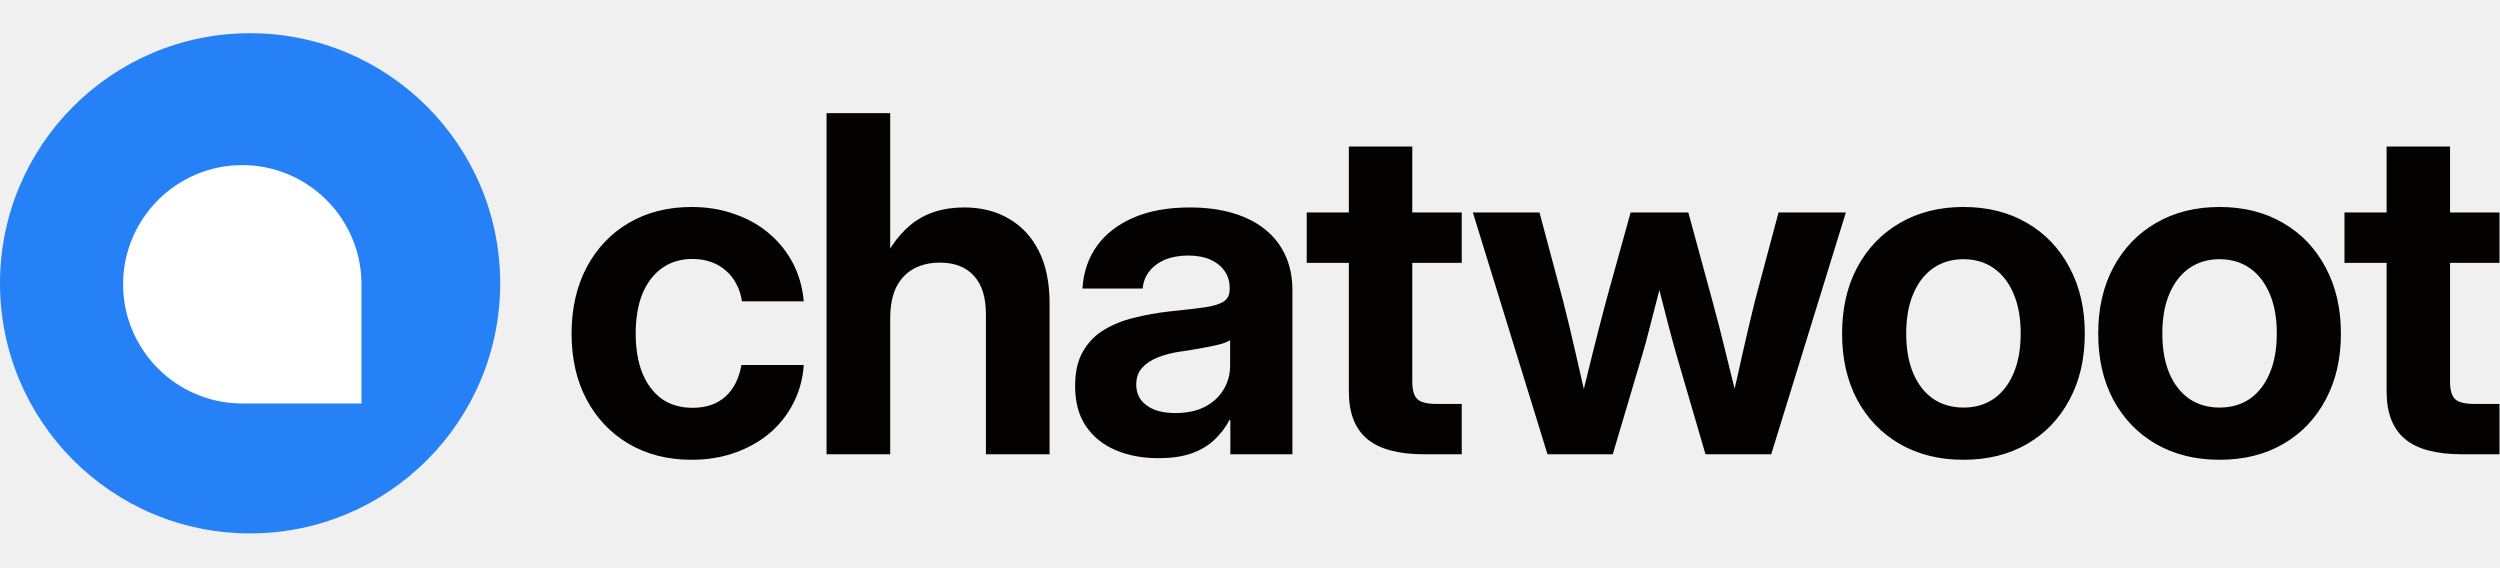
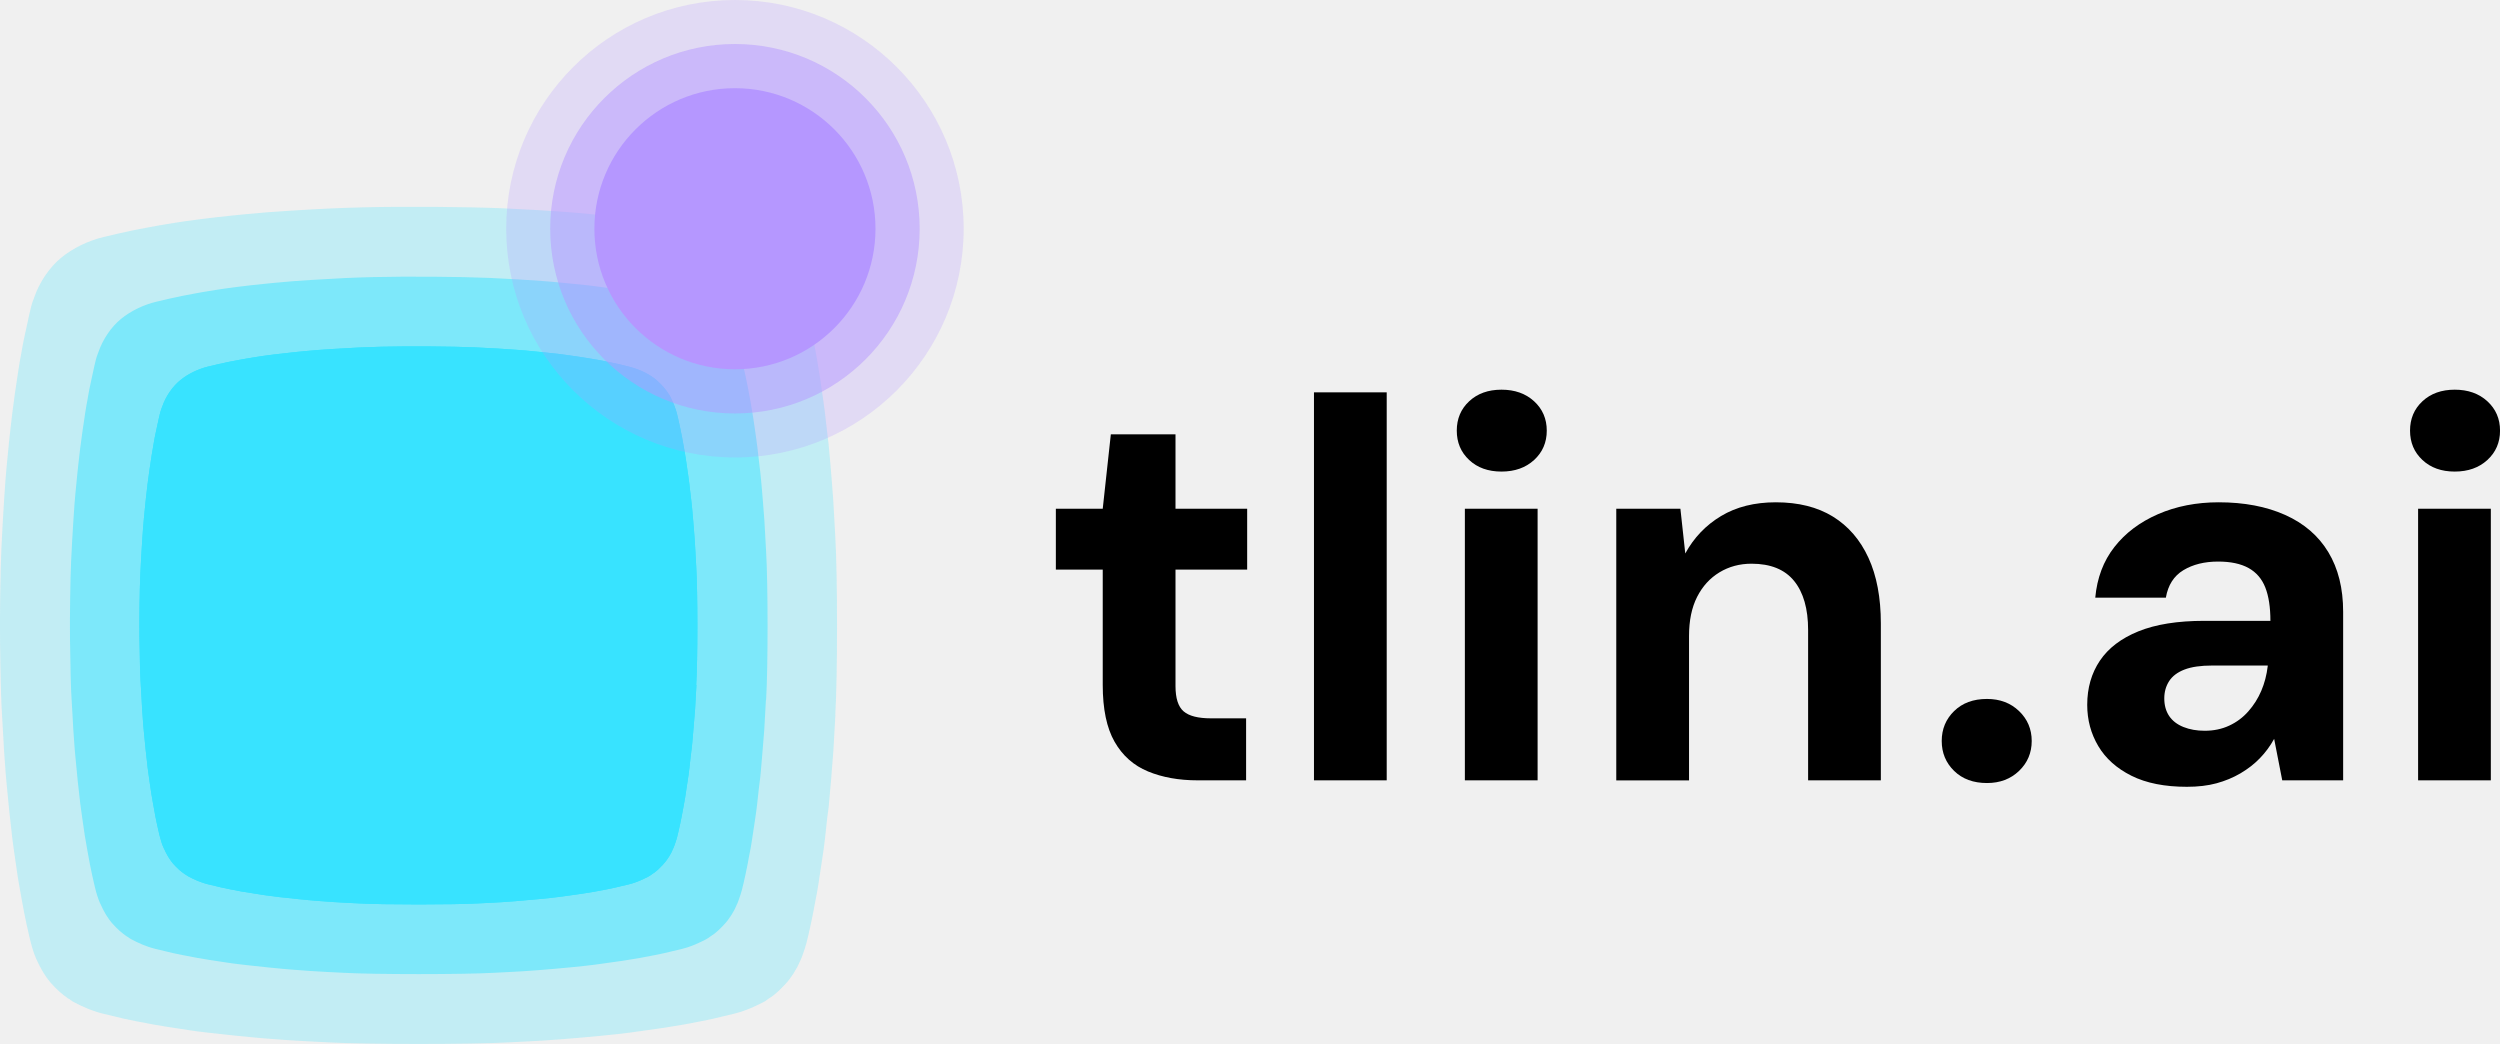
- <svg xmlns="http://www.w3.org/2000/svg" width="2559" height="581" viewBox="0 0 2559 581" fill="none">
-   <path d="M256 546C397.385 546 512 431.385 512 290C512 148.615 397.385 34 256 34C114.615 34 0 148.615 0 290C0 431.385 114.615 546 256 546Z" fill="#2781F6" />
-   <path d="M367 410H247.99C182.388 410 129 356.608 129 290.989C129 225.392 182.388 172 247.992 172C313.612 172 367 225.392 367 290.989V410Z" fill="white" stroke="white" stroke-width="6" />
-   <path d="M707.875 470.625C683.5 470.625 662.016 465.156 643.422 454.219C624.984 443.281 610.609 428.125 600.297 408.75C590.141 389.375 585.062 366.953 585.062 341.484C585.062 316.016 590.141 293.516 600.297 273.984C610.609 254.453 624.984 239.219 643.422 228.281C662.016 217.344 683.5 211.875 707.875 211.875C723.812 211.875 738.5 214.297 751.938 219.141C765.531 223.828 777.328 230.469 787.328 239.062C797.484 247.656 805.609 257.812 811.703 269.531C817.797 281.25 821.469 294.219 822.719 308.438H759.438C758.5 301.875 756.625 296.016 753.812 290.859C751.156 285.547 747.641 281.016 743.266 277.266C739.047 273.359 734.047 270.391 728.266 268.359C722.641 266.172 716.156 265.078 708.812 265.078C696.781 265.078 686.391 268.203 677.641 274.453C668.891 280.703 662.172 289.531 657.484 300.938C652.953 312.344 650.688 325.859 650.688 341.484C650.688 356.953 652.953 370.391 657.484 381.797C662.172 393.203 668.812 402.031 677.406 408.281C686.156 414.375 696.625 417.422 708.812 417.422C716.156 417.422 722.641 416.406 728.266 414.375C733.891 412.344 738.734 409.453 742.797 405.703C747.016 401.797 750.453 397.188 753.109 391.875C755.766 386.406 757.719 380.312 758.969 373.594H822.719C821.781 387.656 818.266 400.625 812.172 412.5C806.234 424.219 798.188 434.453 788.031 443.203C777.875 451.797 766 458.516 752.406 463.359C738.812 468.203 723.969 470.625 707.875 470.625ZM911.209 326.484V465H846.053V115.781H911.209V281.25H898.319C906.288 259.375 917.459 242.422 931.834 230.391C946.366 218.359 964.725 212.344 986.913 212.344C1004.41 212.344 1019.65 216.172 1032.62 223.828C1045.74 231.328 1055.98 242.344 1063.32 256.875C1070.66 271.406 1074.33 289.141 1074.33 310.078V465H1009.18V321.562C1009.18 304.219 1005.04 291.094 996.756 282.188C988.631 273.281 977.069 268.828 962.069 268.828C952.069 268.828 943.241 270.859 935.584 274.922C927.928 278.984 921.913 285.234 917.538 293.672C913.319 302.109 911.209 313.047 911.209 326.484ZM1185.79 468.984C1169.39 468.984 1154.78 466.25 1141.97 460.781C1129.15 455.312 1119 447.109 1111.5 436.172C1104.15 425.234 1100.48 411.562 1100.48 395.156C1100.48 381.094 1103.06 369.453 1108.22 360.234C1113.53 350.859 1120.64 343.438 1129.54 337.969C1138.61 332.344 1149 328.125 1160.72 325.312C1172.43 322.344 1184.62 320.156 1197.28 318.75C1212.59 317.188 1224.7 315.781 1233.61 314.531C1242.51 313.125 1248.92 311.094 1252.83 308.438C1256.73 305.781 1258.68 301.719 1258.68 296.25V294.609C1258.68 288.047 1256.97 282.344 1253.53 277.5C1250.09 272.5 1245.25 268.594 1239 265.781C1232.75 262.969 1225.17 261.562 1216.26 261.562C1207.36 261.562 1199.47 262.969 1192.59 265.781C1185.87 268.594 1180.48 272.578 1176.42 277.734C1172.51 282.734 1170.25 288.594 1169.62 295.312H1107.98C1109.08 278.438 1114.08 263.828 1122.98 251.484C1132.04 239.141 1144.54 229.531 1160.48 222.656C1176.58 215.781 1195.72 212.344 1217.9 212.344C1234.47 212.344 1249.23 214.297 1262.2 218.203C1275.33 222.109 1286.34 227.734 1295.25 235.078C1304.31 242.422 1311.18 251.328 1315.87 261.797C1320.56 272.109 1322.9 283.75 1322.9 296.719V465H1259.39V430.078H1258.45C1254.23 437.891 1248.92 444.766 1242.51 450.703C1236.26 456.484 1228.45 461.016 1219.08 464.297C1209.86 467.422 1198.76 468.984 1185.79 468.984ZM1203.14 422.812C1214.86 422.812 1224.86 420.703 1233.14 416.484C1241.58 412.109 1247.98 406.25 1252.36 398.906C1256.89 391.562 1259.15 383.281 1259.15 374.062V348.281C1257.12 349.531 1254.39 350.703 1250.95 351.797C1247.67 352.734 1243.68 353.672 1239 354.609C1234.47 355.547 1229.47 356.484 1224 357.422C1218.68 358.359 1213.14 359.219 1207.36 360C1199.23 361.25 1191.81 363.203 1185.09 365.859C1178.37 368.516 1172.98 372.109 1168.92 376.641C1165.01 381.016 1163.06 386.719 1163.06 393.75C1163.06 399.688 1164.7 404.922 1167.98 409.453C1171.42 413.828 1176.11 417.188 1182.04 419.531C1187.98 421.719 1195.01 422.812 1203.14 422.812ZM1496.24 217.5V269.062H1337.57V217.5H1496.24ZM1380.69 150H1445.61V390.703C1445.61 399.297 1447.33 405.234 1450.77 408.516C1454.21 411.797 1460.69 413.438 1470.22 413.438C1474.13 413.438 1478.66 413.438 1483.82 413.438C1489.13 413.438 1493.27 413.438 1496.24 413.438V465C1492.02 465 1486.32 465 1479.13 465C1472.1 465 1464.99 465 1457.8 465C1431.39 465 1411.94 459.766 1399.44 449.297C1386.94 438.828 1380.69 422.656 1380.69 400.781V150ZM1584.03 465L1507.62 217.5H1575.82L1599.73 307.031C1604.26 324.688 1608.63 342.891 1612.85 361.641C1617.07 380.391 1621.29 398.828 1625.51 416.953H1616.6C1621.13 398.828 1625.67 380.391 1630.2 361.641C1634.88 342.891 1639.57 324.688 1644.26 307.031L1669.1 217.5H1728.17L1752.54 307.031C1757.38 324.688 1762.07 342.891 1766.6 361.641C1771.13 380.391 1775.67 398.828 1780.2 416.953H1771.06C1775.43 398.828 1779.65 380.391 1783.71 361.641C1787.93 342.891 1792.23 324.688 1796.6 307.031L1820.51 217.5H1889.42L1813.01 465H1745.74L1716.45 364.688C1713.63 354.844 1710.9 344.844 1708.24 334.688C1705.59 324.375 1702.93 314.062 1700.28 303.75C1697.78 293.281 1695.12 282.969 1692.31 272.812H1704.96C1702.31 282.969 1699.57 293.281 1696.76 303.75C1694.1 314.062 1691.45 324.375 1688.79 334.688C1686.29 344.844 1683.56 354.844 1680.59 364.688L1650.82 465H1584.03ZM2009.78 470.625C1985.09 470.625 1963.38 465.234 1944.62 454.453C1926.03 443.672 1911.5 428.594 1901.03 409.219C1890.72 389.844 1885.56 367.266 1885.56 341.484C1885.56 315.703 1890.72 293.125 1901.03 273.75C1911.5 254.219 1926.03 239.062 1944.62 228.281C1963.38 217.344 1985.09 211.875 2009.78 211.875C2034.62 211.875 2056.34 217.344 2074.94 228.281C2093.53 239.062 2107.98 254.219 2118.3 273.75C2128.77 293.125 2134 315.703 2134 341.484C2134 367.266 2128.77 389.844 2118.3 409.219C2107.98 428.594 2093.53 443.672 2074.94 454.453C2056.34 465.234 2034.62 470.625 2009.78 470.625ZM2009.78 417.188C2021.66 417.188 2031.97 414.219 2040.72 408.281C2049.47 402.188 2056.27 393.438 2061.11 382.031C2065.95 370.625 2068.38 357.109 2068.38 341.484C2068.38 325.547 2065.95 311.953 2061.11 300.703C2056.27 289.297 2049.47 280.547 2040.72 274.453C2031.97 268.359 2021.66 265.312 2009.78 265.312C1998.06 265.312 1987.75 268.359 1978.84 274.453C1970.09 280.547 1963.3 289.297 1958.45 300.703C1953.61 311.953 1951.19 325.547 1951.19 341.484C1951.19 357.266 1953.61 370.859 1958.45 382.266C1963.3 393.516 1970.09 402.188 1978.84 408.281C1987.75 414.219 1998.06 417.188 2009.78 417.188ZM2271.94 470.625C2247.26 470.625 2225.54 465.234 2206.79 454.453C2188.19 443.672 2173.66 428.594 2163.19 409.219C2152.88 389.844 2147.72 367.266 2147.72 341.484C2147.72 315.703 2152.88 293.125 2163.19 273.75C2173.66 254.219 2188.19 239.062 2206.79 228.281C2225.54 217.344 2247.26 211.875 2271.94 211.875C2296.79 211.875 2318.51 217.344 2337.1 228.281C2355.69 239.062 2370.15 254.219 2380.46 273.75C2390.93 293.125 2396.16 315.703 2396.16 341.484C2396.16 367.266 2390.93 389.844 2380.46 409.219C2370.15 428.594 2355.69 443.672 2337.1 454.453C2318.51 465.234 2296.79 470.625 2271.94 470.625ZM2271.94 417.188C2283.82 417.188 2294.13 414.219 2302.88 408.281C2311.63 402.188 2318.43 393.438 2323.27 382.031C2328.12 370.625 2330.54 357.109 2330.54 341.484C2330.54 325.547 2328.12 311.953 2323.27 300.703C2318.43 289.297 2311.63 280.547 2302.88 274.453C2294.13 268.359 2283.82 265.312 2271.94 265.312C2260.22 265.312 2249.91 268.359 2241.01 274.453C2232.26 280.547 2225.46 289.297 2220.62 300.703C2215.77 311.953 2213.35 325.547 2213.35 341.484C2213.35 357.266 2215.77 370.859 2220.62 382.266C2225.46 393.516 2232.26 402.188 2241.01 408.281C2249.91 414.219 2260.22 417.188 2271.94 417.188ZM2558.48 217.5V269.062H2399.81V217.5H2558.48ZM2442.93 150H2507.86V390.703C2507.86 399.297 2509.57 405.234 2513.01 408.516C2516.45 411.797 2522.93 413.438 2532.47 413.438C2536.37 413.438 2540.9 413.438 2546.06 413.438C2551.37 413.438 2555.51 413.438 2558.48 413.438V465C2554.26 465 2548.56 465 2541.37 465C2534.34 465 2527.23 465 2520.04 465C2493.64 465 2474.18 459.766 2461.68 449.297C2449.18 438.828 2442.93 422.656 2442.93 400.781V150Z" fill="#040101" />
+ <svg xmlns="http://www.w3.org/2000/svg" id="Camada_2" data-name="Camada 2" viewBox="0 0 843.13 352.06">
+   <defs>
+     <style>
+       .cls-1 {
+         fill: #b597ff;
+       }
+ 
+       .cls-2 {
+         opacity: .25;
+       }
+ 
+       .cls-3 {
+         fill: #38e3ff;
+       }
+ 
+       .cls-4 {
+         opacity: .5;
+       }
+     </style>
+   </defs>
+   <g id="LOGO">
+     <g>
+       <path d="M403.89,263.17c-6.3,0-11.88-1-16.72-3-4.85-2-8.6-5.33-11.27-10-2.67-4.66-4-11.05-4-19.17v-38.89h-15.81v-20.54h15.81l2.73-25.08h21.81v25.08h24.17v20.54h-24.17v39.25c0,4.12.91,6.97,2.73,8.54,1.82,1.58,4.91,2.36,9.27,2.36h11.81v20.9h-16.36Z" />
+       <path d="M443.14,263.17v-130.85h24.53v130.85h-24.53Z" />
+       <path d="M506.38,159.04c-4.48,0-8.12-1.3-10.9-3.91-2.79-2.6-4.18-5.91-4.18-9.9s1.39-7.3,4.18-9.9c2.79-2.6,6.42-3.91,10.9-3.91s8.15,1.3,11,3.91c2.84,2.61,4.27,5.91,4.27,9.9s-1.43,7.3-4.27,9.9c-2.85,2.61-6.51,3.91-11,3.91ZM494.03,263.17v-91.59h24.53v91.59h-24.53Z" />
+       <path d="M545.09,263.17v-91.59h21.63l1.64,15.08c2.91-5.33,6.93-9.54,12.08-12.63,5.15-3.09,11.3-4.63,18.45-4.63,7.63,0,14.05,1.61,19.26,4.82,5.21,3.21,9.21,7.85,11.99,13.9,2.79,6.06,4.18,13.45,4.18,22.17v52.88h-24.53v-50.7c0-7.15-1.58-12.66-4.72-16.54-3.15-3.88-7.94-5.82-14.36-5.82-4,0-7.6.97-10.81,2.91-3.21,1.94-5.72,4.7-7.54,8.27-1.82,3.58-2.73,7.97-2.73,13.18v48.71h-24.53Z" />
+       <path d="M670.12,264.08c-4.61,0-8.3-1.36-11.09-4.09-2.79-2.73-4.18-6.09-4.18-10.09s1.39-7.36,4.18-10.09c2.79-2.73,6.48-4.09,11.09-4.09,4.36,0,7.96,1.36,10.81,4.09,2.84,2.73,4.27,6.09,4.27,10.09s-1.43,7.36-4.27,10.09c-2.85,2.73-6.45,4.09-10.81,4.09Z" />
+       <path d="M737.55,265.35c-7.51,0-13.75-1.24-18.72-3.73-4.97-2.48-8.7-5.82-11.18-10-2.48-4.18-3.73-8.81-3.73-13.9,0-5.69,1.42-10.66,4.27-14.9,2.85-4.24,7.18-7.54,12.99-9.9,5.82-2.36,13.2-3.54,22.17-3.54h22.35c0-4.6-.58-8.36-1.73-11.27-1.15-2.91-3.03-5.09-5.63-6.54-2.61-1.45-6.03-2.18-10.27-2.18-4.61,0-8.51.97-11.72,2.91-3.21,1.94-5.18,5.03-5.91,9.27h-23.81c.61-6.66,2.75-12.36,6.45-17.08,3.69-4.73,8.6-8.42,14.72-11.09,6.12-2.66,12.93-4,20.45-4,8.6,0,16.08,1.42,22.44,4.27,6.36,2.85,11.21,7.03,14.54,12.54,3.33,5.51,5,12.21,5,20.08v56.88h-20.54l-2.73-13.99c-1.33,2.42-2.94,4.61-4.82,6.54-1.88,1.94-4.06,3.63-6.54,5.09-2.48,1.45-5.18,2.57-8.09,3.36-2.91.79-6.24,1.18-10,1.18ZM743.54,246.45c3.03,0,5.78-.57,8.27-1.73,2.48-1.15,4.63-2.75,6.45-4.82,1.82-2.06,3.27-4.36,4.36-6.91,1.09-2.54,1.82-5.33,2.18-8.36v-.18h-18.72c-3.88,0-7,.45-9.36,1.36-2.36.91-4.09,2.21-5.18,3.91-1.09,1.7-1.63,3.63-1.63,5.82,0,2.3.54,4.27,1.63,5.91,1.09,1.63,2.7,2.88,4.82,3.73,2.12.85,4.51,1.27,7.18,1.27Z" />
+       <path d="M827.87,159.04c-4.48,0-8.12-1.3-10.9-3.91-2.79-2.6-4.18-5.91-4.18-9.9s1.39-7.3,4.18-9.9c2.79-2.6,6.42-3.91,10.9-3.91s8.15,1.3,11,3.91c2.84,2.61,4.27,5.91,4.27,9.9s-1.43,7.3-4.27,9.9c-2.85,2.61-6.51,3.91-11,3.91ZM815.51,263.17v-91.59h24.53v91.59h-24.53Z" />
+     </g>
+     <g>
+       <path class="cls-3" d="M234.88,231.02c-.07.96-.19,3.37-.3,5.32-.1,1.96-.22,4-.3,4.56-.06.56-.17,1.88-.24,2.96-.06,1.07-.18,2.42-.25,3.02-.06.58-.18,2.02-.28,3.19s-.22,2.45-.3,2.84c-.07.39-.2,1.48-.3,2.43-.18,1.92-.61,5.55-.71,6.09-.04.18-.17,1.1-.3,2-.59,4.14-1.24,8.2-1.35,8.46-.04.1-.14.65-.24,1.24-.38,2.31-1.42,7.19-1.97,9.26-.35,1.33-1.19,3.69-1.41,3.99-.05.06-.16.35-.28.63-.1.28-.38.81-.6,1.16-.22.35-.42.68-.42.73s-.2.34-.45.67c-.24.32-.52.72-.63.89-.32.48-1.64,1.9-2.58,2.77-.84.76-1.27,1.09-2.19,1.67-.2.12-.43.3-.52.38-.26.26-3.49,1.79-4.46,2.11-.39.14-.79.27-1.18.42-.32.14-2.09.59-4.14,1.05-.91.21-1.85.43-2.08.5-.54.14-3.97.83-6.56,1.3-2.37.43-6.51,1.07-9.53,1.45-.82.11-2.05.27-2.77.38-2.53.35-9.97,1.07-15.03,1.46-3.95.3-4.88.36-7.39.48-1.47.06-3.51.16-4.56.23-8.3.48-32.38.48-40.81,0-1.04-.06-3.09-.17-4.56-.23-1.47-.07-3.32-.18-4.14-.24-5.45-.39-6.58-.49-7.69-.6-.68-.07-2.33-.22-3.66-.35-3.71-.36-9.63-1.04-11.06-1.29-.39-.07-1.27-.2-1.96-.3-1.82-.26-4.72-.72-6.21-.99-2.59-.47-6.02-1.16-6.57-1.3-.22-.06-1.15-.29-2.07-.5-2.09-.47-3.83-.91-4.14-1.05-.13-.06-.45-.17-.71-.25-1.4-.42-4.64-1.96-5.11-2.41-.1-.1-.21-.18-.26-.18-.06,0-.29-.14-.52-.33-.22-.18-.57-.43-.75-.55-1.07-.76-2.99-2.73-3.67-3.73-.15-.22-.45-.65-.65-.95-.21-.3-.68-1.12-1.05-1.83-1.34-2.57-1.84-4.13-2.97-9.35-.33-1.49-.79-3.84-.99-5.03-.1-.55-.26-1.43-.35-1.95-.44-2.32-.84-4.85-1.19-7.45-.1-.72-.26-1.84-.35-2.49-.19-1.22-.42-3.06-.71-5.85-.09-.88-.22-2.03-.29-2.56-.06-.53-.2-1.92-.3-3.08-.1-1.15-.24-2.54-.3-3.06-.1-.85-.32-3.54-.59-7.63-.06-.82-.15-2.65-.22-4.08-.07-1.43-.19-3.34-.25-4.26-.17-2.25-.34-8.69-.43-15.91-.08-5.78.07-16.4.3-21.35.3-6.69.92-16.17,1.17-18.34.07-.59.22-2.02.31-3.19.1-1.17.21-2.32.25-2.54.02-.23.15-1.38.28-2.55.26-2.38.55-4.74,1-7.98.47-3.35,1.19-7.96,1.36-8.64.06-.22.15-.82.22-1.3.09-.49.22-1.24.3-1.66.1-.43.26-1.19.36-1.72.63-3.1,1.5-6.88,1.7-7.33.06-.14.25-.67.44-1.19,1.15-3.36,3.46-6.74,6.04-8.84,2.65-2.17,6.09-3.83,9.56-4.66.07,0,.63-.14,1.24-.28.62-.14,1.55-.37,2.07-.5,1.88-.45,5.2-1.12,7.16-1.46.55-.09,1.43-.26,1.95-.35.52-.1,1.32-.23,1.78-.3.46-.07,1.28-.2,1.83-.3,2.64-.45,8.91-1.24,13.13-1.65,1.01-.1,2.37-.22,3.02-.3,2.59-.26,6.26-.55,9.64-.75,7.28-.45,11.26-.64,16.68-.77,9.01-.22,23.54-.12,31.4.22,4.07.18,11.43.6,14.08.83.78.06,2.05.17,2.84.22.78.07,1.95.18,2.6.25.65.06,1.99.2,2.96.3,3.49.34,5.2.52,5.56.59.2.04,1.16.18,2.13.29,4.84.62,12.26,1.83,14.55,2.38.53.12,1.07.23,1.6.34,1.88.38,2.76.58,3.19.71.63.16,1.27.32,1.89.47,3.67.9,6.51,2.18,9.06,4.06,1.29.95,3.45,3.2,4.28,4.46.41.62.79,1.17.83,1.24.33.47,1.64,3.38,1.9,4.26.08.26.19.58.25.71.13.27.52,1.8.85,3.31.14.58.34,1.53.47,2.13.92,4.2,2,10.37,2.58,14.79.13.97.26,1.92.3,2.09.08.37.46,3.49.77,6.31.13,1.17.26,2.26.29,2.43.04.17.14,1.23.24,2.37.1,1.13.2,2.29.23,2.54.04.26.17,1.88.3,3.61.14,1.72.29,3.82.36,4.68.06.83.16,2.68.23,4.08.07,1.4.18,3.37.24,4.37.53,8.88.53,31.44,0,40.05Z" />
+       <g class="cls-2">
+         <path class="cls-3" d="M281.74,241.07c-.11,1.44-.29,5.05-.45,7.98-.14,2.94-.34,6-.44,6.83-.1.84-.25,2.83-.36,4.44-.1,1.61-.26,3.63-.37,4.52-.08.87-.28,3.03-.42,4.79s-.34,3.68-.45,4.26c-.11.59-.3,2.23-.45,3.64-.28,2.87-.91,8.32-1.06,9.14-.06.28-.25,1.65-.45,3.01-.89,6.21-1.86,12.29-2.02,12.69-.06.14-.22.97-.36,1.86-.57,3.46-2.13,10.79-2.96,13.89-.53,2-1.78,5.53-2.12,5.98-.07.08-.24.53-.42.94-.16.42-.57,1.21-.9,1.74-.34.53-.63,1.02-.63,1.09s-.3.52-.67,1.01c-.36.48-.78,1.08-.94,1.34-.48.72-2.45,2.85-3.87,4.15-1.26,1.14-1.9,1.64-3.28,2.5-.3.18-.65.45-.78.57-.4.4-5.23,2.68-6.69,3.16-.59.2-1.18.41-1.77.63-.48.2-3.14.88-6.21,1.58-1.37.31-2.78.65-3.12.75-.81.2-5.95,1.24-9.84,1.95-3.55.65-9.77,1.6-14.29,2.18-1.23.17-3.08.41-4.16.58-3.79.53-14.95,1.61-22.54,2.19-5.92.45-7.31.54-11.09.72-2.2.1-5.27.24-6.83.35-12.45.72-48.57.72-61.21,0-1.56-.08-4.63-.25-6.83-.35-2.2-.11-4.98-.28-6.21-.36-8.17-.59-9.86-.73-11.54-.9-1.02-.11-3.49-.34-5.5-.53-5.57-.54-14.45-1.56-16.59-1.94-.59-.11-1.9-.3-2.94-.45-2.73-.4-7.07-1.08-9.31-1.49-3.89-.71-9.03-1.74-9.85-1.95-.34-.1-1.73-.43-3.1-.75-3.14-.71-5.75-1.37-6.21-1.58-.19-.1-.67-.25-1.07-.37-2.09-.63-6.96-2.95-7.66-3.62-.14-.14-.31-.28-.38-.28-.1,0-.43-.2-.78-.49-.34-.26-.85-.64-1.12-.83-1.6-1.14-4.49-4.09-5.51-5.59-.23-.34-.67-.97-.97-1.42-.31-.45-1.02-1.68-1.58-2.74-2.01-3.86-2.75-6.19-4.45-14.03-.49-2.24-1.19-5.76-1.49-7.54-.16-.83-.4-2.14-.53-2.92-.66-3.48-1.26-7.28-1.78-11.17-.14-1.08-.38-2.75-.53-3.73-.29-1.83-.63-4.58-1.07-8.78-.13-1.32-.34-3.04-.43-3.84-.1-.79-.3-2.87-.45-4.62-.14-1.73-.36-3.81-.45-4.6-.16-1.28-.48-5.3-.89-11.44-.08-1.23-.23-3.97-.34-6.12-.11-2.14-.29-5.02-.37-6.39-.25-3.37-.52-13.04-.64-23.87-.12-8.67.11-24.6.46-32.02.46-10.03,1.38-24.25,1.76-27.51.11-.89.32-3.03.47-4.79.16-1.76.31-3.48.37-3.81.04-.35.23-2.07.42-3.83.38-3.57.83-7.11,1.5-11.97.7-5.03,1.78-11.94,2.04-12.96.08-.34.23-1.23.34-1.95.13-.73.32-1.85.46-2.49.14-.64.4-1.79.54-2.57.94-4.64,2.25-10.32,2.55-10.99.08-.2.37-1,.66-1.78,1.73-5.04,5.2-10.12,9.06-13.26,3.98-3.25,9.14-5.75,14.34-6.99.11-.01.94-.22,1.86-.42.93-.22,2.32-.55,3.1-.75,2.83-.67,7.81-1.68,10.74-2.19.83-.13,2.14-.38,2.92-.53.78-.14,1.98-.35,2.67-.45.69-.11,1.91-.3,2.74-.45,3.96-.67,13.36-1.86,19.69-2.48,1.52-.14,3.55-.34,4.53-.45,3.89-.38,9.39-.83,14.46-1.13,10.92-.67,16.89-.96,25.02-1.15,13.52-.34,35.3-.18,47.1.34,6.11.26,17.14.9,21.12,1.24,1.17.08,3.08.25,4.26.34,1.17.11,2.92.26,3.9.37.97.08,2.98.3,4.44.45,5.23.52,7.81.78,8.34.89.3.06,1.74.26,3.2.43,7.25.93,18.39,2.74,21.82,3.57.79.18,1.6.35,2.39.52,2.83.58,4.14.87,4.79,1.06.95.24,1.9.48,2.84.71,5.51,1.35,9.77,3.27,13.59,6.09,1.94,1.42,5.17,4.8,6.42,6.69.61.93,1.18,1.76,1.25,1.86.49.7,2.47,5.08,2.85,6.39.12.4.29.87.37,1.07.19.41.78,2.69,1.28,4.97.2.87.52,2.3.71,3.19,1.38,6.3,3,15.55,3.87,22.18.19,1.46.38,2.87.45,3.13.12.55.69,5.23,1.15,9.47.19,1.76.38,3.39.43,3.64.06.25.22,1.84.36,3.55.14,1.7.3,3.43.35,3.81.06.38.25,2.83.45,5.41.2,2.59.43,5.73.54,7.01.08,1.25.24,4.02.35,6.12.11,2.09.26,5.05.36,6.56.79,13.32.79,47.17,0,60.07Z" />
+       </g>
+       <g class="cls-4">
+         <path class="cls-3" d="M258.31,236.04c-.09,1.2-.24,4.21-.37,6.65-.12,2.45-.28,5-.37,5.69-.08.7-.21,2.36-.3,3.7-.08,1.34-.22,3.03-.31,3.77-.07.72-.23,2.53-.35,3.99s-.28,3.07-.37,3.55c-.09.49-.25,1.85-.37,3.04-.23,2.4-.76,6.94-.88,7.62-.05.23-.21,1.37-.37,2.51-.74,5.17-1.55,10.24-1.68,10.58-.05.12-.18.81-.3,1.55-.47,2.89-1.77,8.99-2.47,11.58-.44,1.66-1.48,4.61-1.76,4.98-.06.07-.2.44-.35.78-.13.35-.47,1.01-.75,1.45-.28.44-.52.85-.52.91s-.25.43-.56.84c-.3.4-.65.9-.78,1.11-.4.6-2.04,2.38-3.23,3.46-1.05.95-1.58,1.36-2.74,2.09-.25.15-.54.37-.65.47-.33.33-4.36,2.24-5.57,2.64-.49.17-.98.34-1.47.52-.4.17-2.62.73-5.17,1.31-1.14.26-2.32.54-2.6.62-.67.17-4.96,1.03-8.2,1.62-2.96.54-8.14,1.33-11.91,1.81-1.02.14-2.57.34-3.47.48-3.16.44-12.46,1.34-18.79,1.82-4.93.37-6.09.45-9.24.6-1.83.08-4.39.2-5.69.29-10.38.6-40.48.6-51.01,0-1.3-.07-3.86-.21-5.69-.29-1.83-.09-4.15-.23-5.17-.3-6.81-.49-8.22-.61-9.61-.75-.85-.09-2.91-.28-4.58-.44-4.64-.45-12.04-1.3-13.82-1.61-.49-.09-1.58-.25-2.45-.37-2.28-.33-5.89-.9-7.76-1.24-3.24-.59-7.53-1.45-8.21-1.62-.28-.08-1.44-.36-2.59-.62-2.62-.59-4.79-1.14-5.17-1.31-.16-.08-.56-.21-.89-.31-1.74-.52-5.8-2.46-6.39-3.02-.12-.12-.26-.23-.32-.23-.08,0-.36-.17-.65-.41-.28-.22-.71-.53-.93-.69-1.33-.95-3.74-3.41-4.59-4.66-.19-.28-.56-.81-.81-1.18-.26-.37-.85-1.4-1.31-2.29-1.67-3.22-2.3-5.16-3.71-11.69-.41-1.86-.99-4.8-1.24-6.29-.13-.69-.33-1.78-.44-2.44-.55-2.9-1.05-6.06-1.48-9.31-.12-.9-.32-2.3-.44-3.11-.24-1.52-.52-3.82-.89-7.32-.11-1.1-.28-2.54-.36-3.2-.08-.66-.25-2.4-.37-3.85-.12-1.44-.3-3.18-.37-3.83-.13-1.06-.4-4.42-.74-9.53-.07-1.02-.19-3.31-.28-5.1-.09-1.78-.24-4.18-.31-5.32-.21-2.81-.43-10.87-.53-19.89-.1-7.23.09-20.5.38-26.68.38-8.36,1.15-20.21,1.46-22.93.09-.74.27-2.53.39-3.99.13-1.46.26-2.9.31-3.18.03-.29.19-1.72.35-3.19.32-2.98.69-5.92,1.25-9.97.58-4.19,1.48-9.95,1.7-10.8.07-.28.19-1.02.28-1.62.11-.61.27-1.54.38-2.08.12-.53.33-1.49.45-2.15.78-3.87,1.87-8.6,2.13-9.16.07-.17.31-.83.55-1.48,1.44-4.2,4.33-8.43,7.55-11.05,3.32-2.71,7.62-4.79,11.95-5.82.09-.01.78-.18,1.55-.35.77-.18,1.93-.46,2.59-.62,2.36-.56,6.51-1.4,8.95-1.82.69-.11,1.78-.32,2.44-.44.65-.12,1.65-.29,2.23-.37.57-.09,1.59-.25,2.29-.37,3.3-.56,11.14-1.55,16.41-2.06,1.26-.12,2.96-.28,3.78-.37,3.24-.32,7.83-.69,12.05-.94,9.1-.56,14.07-.8,20.85-.96,11.27-.28,29.42-.15,39.26.28,5.09.22,14.28.75,17.6,1.03.97.07,2.57.21,3.55.28.97.09,2.44.22,3.25.31.81.07,2.49.25,3.7.37,4.36.43,6.51.65,6.95.74.25.05,1.45.22,2.67.36,6.04.77,15.33,2.29,18.18,2.98.66.15,1.33.29,1.99.43,2.36.48,3.45.72,3.99.88.79.2,1.58.4,2.37.59,4.59,1.12,8.14,2.73,11.33,5.07,1.61,1.18,4.31,4,5.35,5.57.51.77.98,1.46,1.04,1.55.41.58,2.05,4.23,2.38,5.32.1.33.24.72.31.89.16.34.65,2.25,1.06,4.14.17.72.43,1.91.59,2.66,1.15,5.25,2.5,12.96,3.23,18.48.16,1.21.32,2.4.37,2.61.1.46.57,4.36.96,7.89.16,1.46.32,2.83.36,3.04.05.21.18,1.53.3,2.96.12,1.41.25,2.86.29,3.18.05.32.21,2.36.37,4.51.17,2.16.36,4.77.45,5.84.07,1.04.2,3.35.29,5.1.09,1.74.22,4.21.3,5.46.66,11.1.66,39.31,0,50.06Z" />
+       </g>
+       <path class="cls-3" d="M234.88,231.02c-.07.96-.19,3.37-.3,5.32-.1,1.96-.22,4-.3,4.56-.06.56-.17,1.88-.24,2.96-.06,1.07-.18,2.42-.25,3.02-.06.58-.18,2.02-.28,3.19s-.22,2.45-.3,2.84c-.07.39-.2,1.48-.3,2.43-.18,1.92-.61,5.55-.71,6.09-.04.18-.17,1.1-.3,2-.59,4.14-1.24,8.2-1.35,8.46-.04.1-.14.65-.24,1.24-.38,2.31-1.42,7.19-1.97,9.26-.35,1.33-1.19,3.69-1.41,3.99-.05.06-.16.35-.28.63-.1.28-.38.81-.6,1.16-.22.35-.42.68-.42.73s-.2.34-.45.67c-.24.32-.52.72-.63.89-.32.48-1.64,1.9-2.58,2.77-.84.76-1.27,1.09-2.19,1.67-.2.12-.43.3-.52.38-.26.26-3.49,1.79-4.46,2.11-.39.14-.79.27-1.18.42-.32.14-2.09.59-4.14,1.05-.91.21-1.85.43-2.08.5-.54.14-3.97.83-6.56,1.3-2.37.43-6.51,1.07-9.53,1.45-.82.11-2.05.27-2.77.38-2.53.35-9.97,1.07-15.03,1.46-3.95.3-4.88.36-7.39.48-1.47.06-3.51.16-4.56.23-8.3.48-32.38.48-40.81,0-1.04-.06-3.09-.17-4.56-.23-1.47-.07-3.32-.18-4.14-.24-5.45-.39-6.58-.49-7.69-.6-.68-.07-2.33-.22-3.66-.35-3.71-.36-9.63-1.04-11.06-1.29-.39-.07-1.27-.2-1.96-.3-1.82-.26-4.72-.72-6.21-.99-2.59-.47-6.02-1.16-6.57-1.3-.22-.06-1.15-.29-2.07-.5-2.09-.47-3.83-.91-4.14-1.05-.13-.06-.45-.17-.71-.25-1.4-.42-4.64-1.96-5.11-2.41-.1-.1-.21-.18-.26-.18-.06,0-.29-.14-.52-.33-.22-.18-.57-.43-.75-.55-1.07-.76-2.99-2.73-3.67-3.73-.15-.22-.45-.65-.65-.95-.21-.3-.68-1.12-1.05-1.83-1.34-2.57-1.84-4.13-2.97-9.35-.33-1.49-.79-3.84-.99-5.03-.1-.55-.26-1.43-.35-1.95-.44-2.32-.84-4.85-1.19-7.45-.1-.72-.26-1.84-.35-2.49-.19-1.22-.42-3.06-.71-5.85-.09-.88-.22-2.03-.29-2.56-.06-.53-.2-1.92-.3-3.08-.1-1.15-.24-2.54-.3-3.06-.1-.85-.32-3.54-.59-7.63-.06-.82-.15-2.65-.22-4.08-.07-1.43-.19-3.34-.25-4.26-.17-2.25-.34-8.69-.43-15.91-.08-5.78.07-16.4.3-21.35.3-6.69.92-16.17,1.17-18.34.07-.59.22-2.02.31-3.19.1-1.17.21-2.32.25-2.54.02-.23.15-1.38.28-2.55.26-2.38.55-4.74,1-7.98.47-3.35,1.19-7.96,1.36-8.64.06-.22.15-.82.22-1.3.09-.49.22-1.24.3-1.66.1-.43.26-1.19.36-1.72.63-3.1,1.5-6.88,1.7-7.33.06-.14.25-.67.44-1.19,1.15-3.36,3.46-6.74,6.04-8.84,2.65-2.17,6.09-3.83,9.56-4.66.07,0,.63-.14,1.24-.28.62-.14,1.55-.37,2.07-.5,1.88-.45,5.2-1.12,7.16-1.46.55-.09,1.43-.26,1.95-.35.52-.1,1.32-.23,1.78-.3.46-.07,1.28-.2,1.83-.3,2.64-.45,8.91-1.24,13.13-1.65,1.01-.1,2.37-.22,3.02-.3,2.59-.26,6.26-.55,9.64-.75,7.28-.45,11.26-.64,16.68-.77,9.01-.22,23.54-.12,31.4.22,4.07.18,11.43.6,14.08.83.78.06,2.05.17,2.84.22.78.07,1.95.18,2.6.25.65.06,1.99.2,2.96.3,3.49.34,5.2.52,5.56.59.2.04,1.16.18,2.13.29,4.84.62,12.26,1.83,14.55,2.38.53.12,1.07.23,1.6.34,1.88.38,2.76.58,3.19.71.63.16,1.27.32,1.89.47,3.67.9,6.51,2.18,9.06,4.06,1.29.95,3.45,3.2,4.28,4.46.41.62.79,1.17.83,1.24.33.47,1.64,3.38,1.9,4.26.08.26.19.58.25.71.13.27.52,1.8.85,3.31.14.58.34,1.53.47,2.13.92,4.2,2,10.37,2.58,14.79.13.97.26,1.92.3,2.09.08.37.46,3.49.77,6.31.13,1.17.26,2.26.29,2.43.04.17.14,1.23.24,2.37.1,1.13.2,2.29.23,2.54.04.26.17,1.88.3,3.61.14,1.72.29,3.82.36,4.68.06.83.16,2.68.23,4.08.07,1.4.18,3.37.24,4.37.53,8.88.53,31.44,0,40.05Z" />
+       <g class="cls-2">
+         <circle class="cls-1" cx="247.86" cy="77.14" r="77.14" />
+       </g>
+       <g class="cls-4">
+         <circle class="cls-1" cx="247.86" cy="77.14" r="62.3" />
+       </g>
+       <circle class="cls-1" cx="247.86" cy="77.14" r="47.4" />
+     </g>
+   </g>
</svg>
